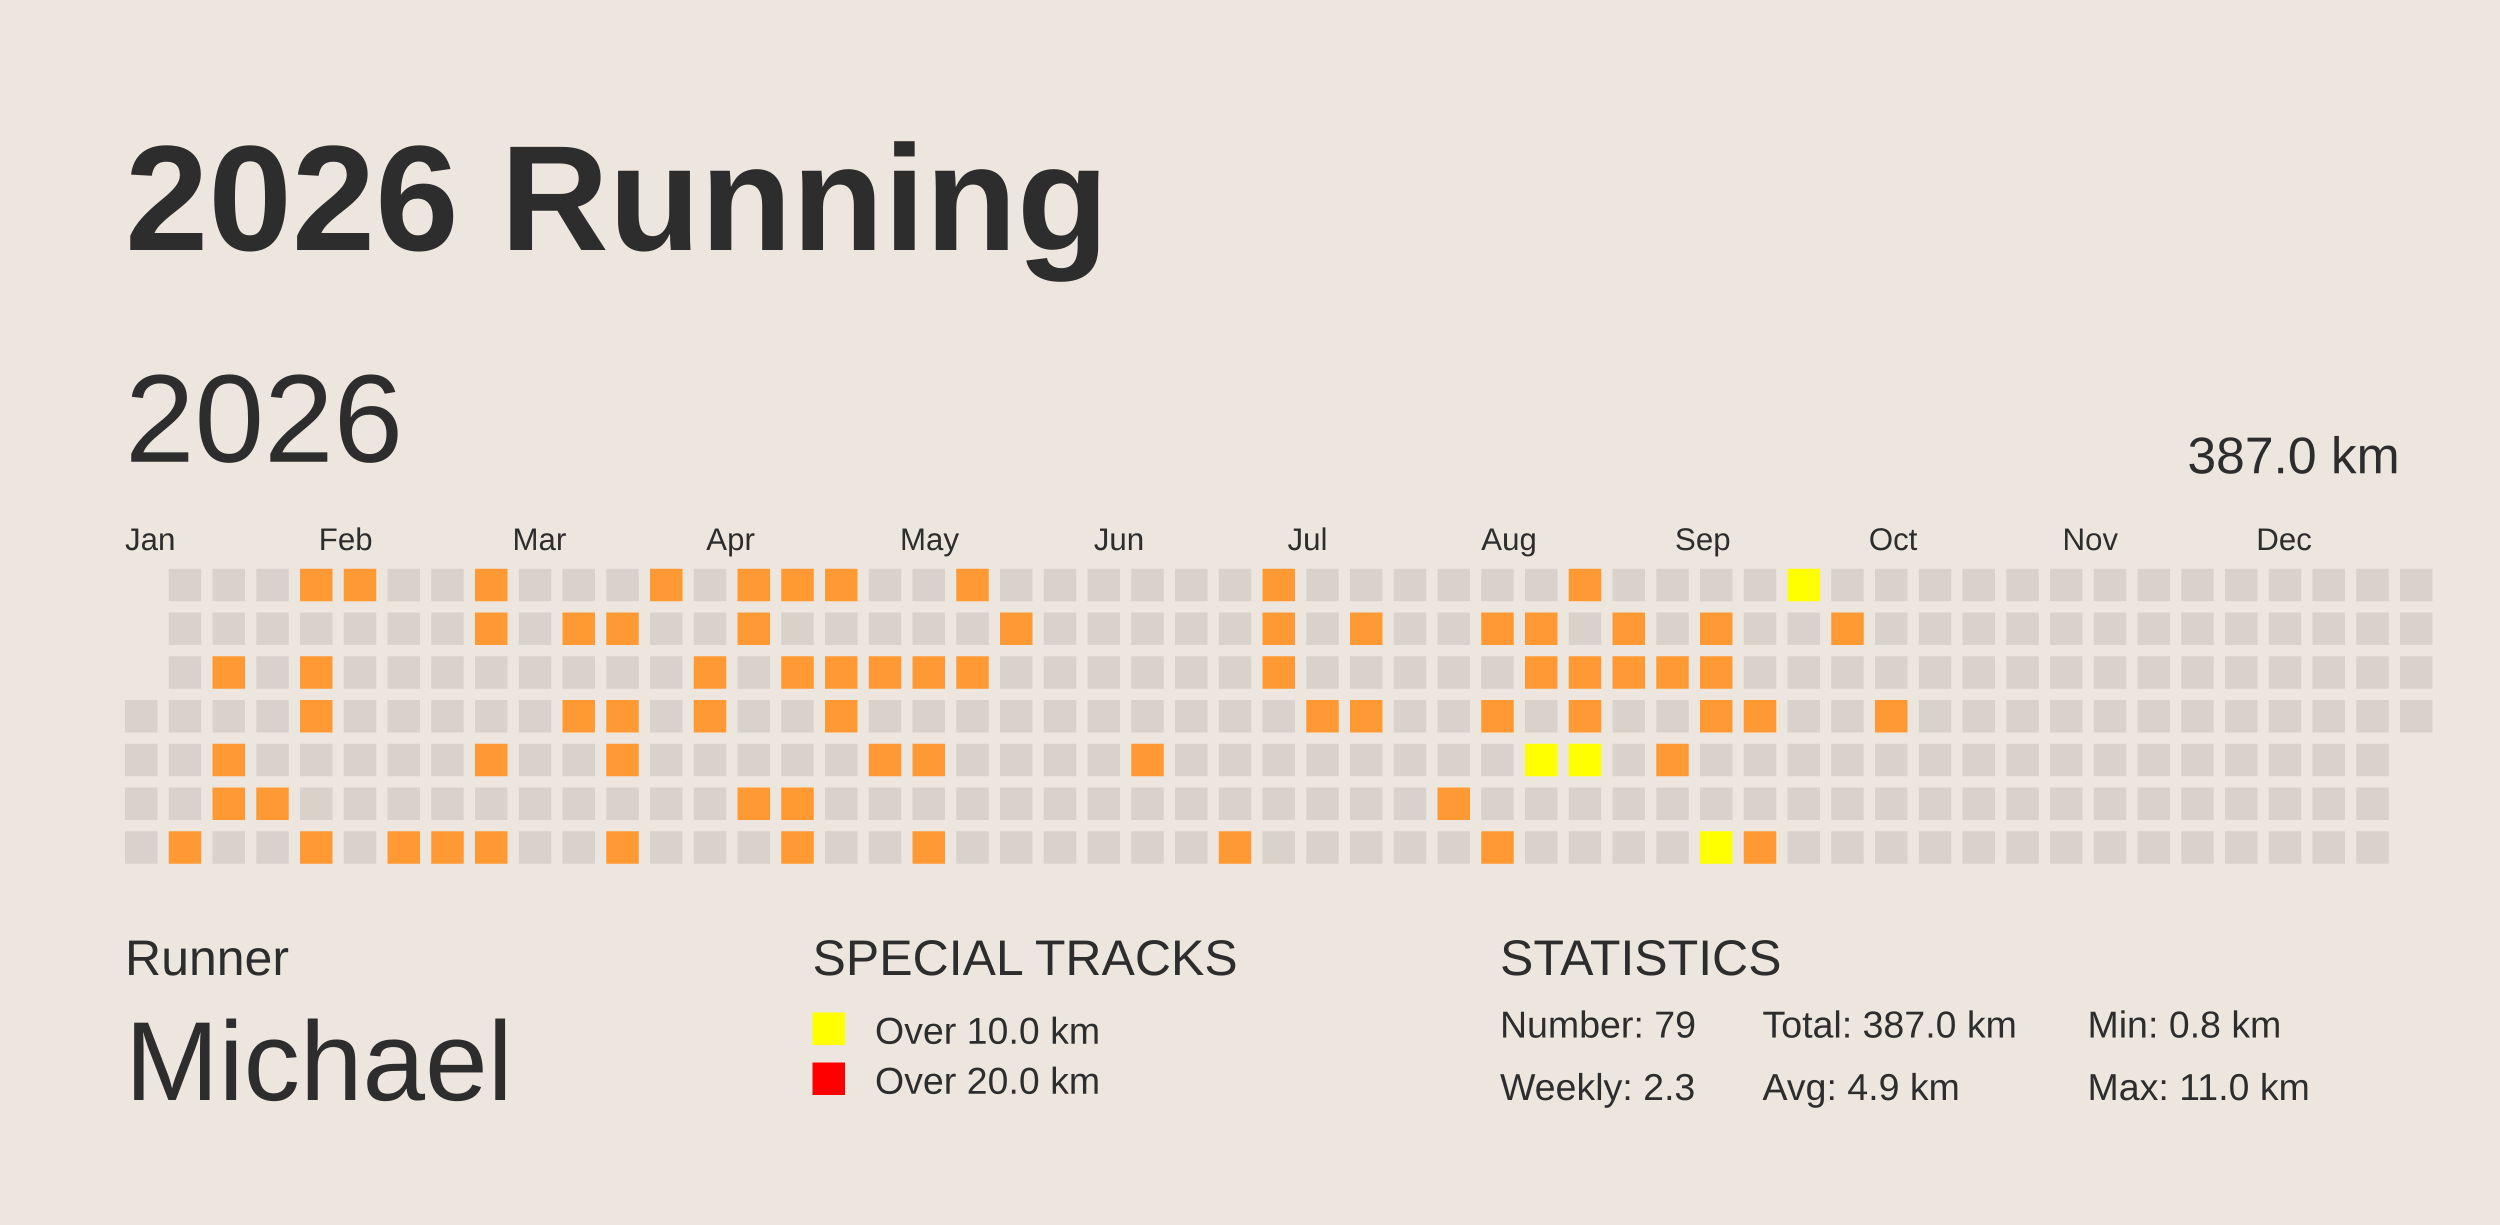
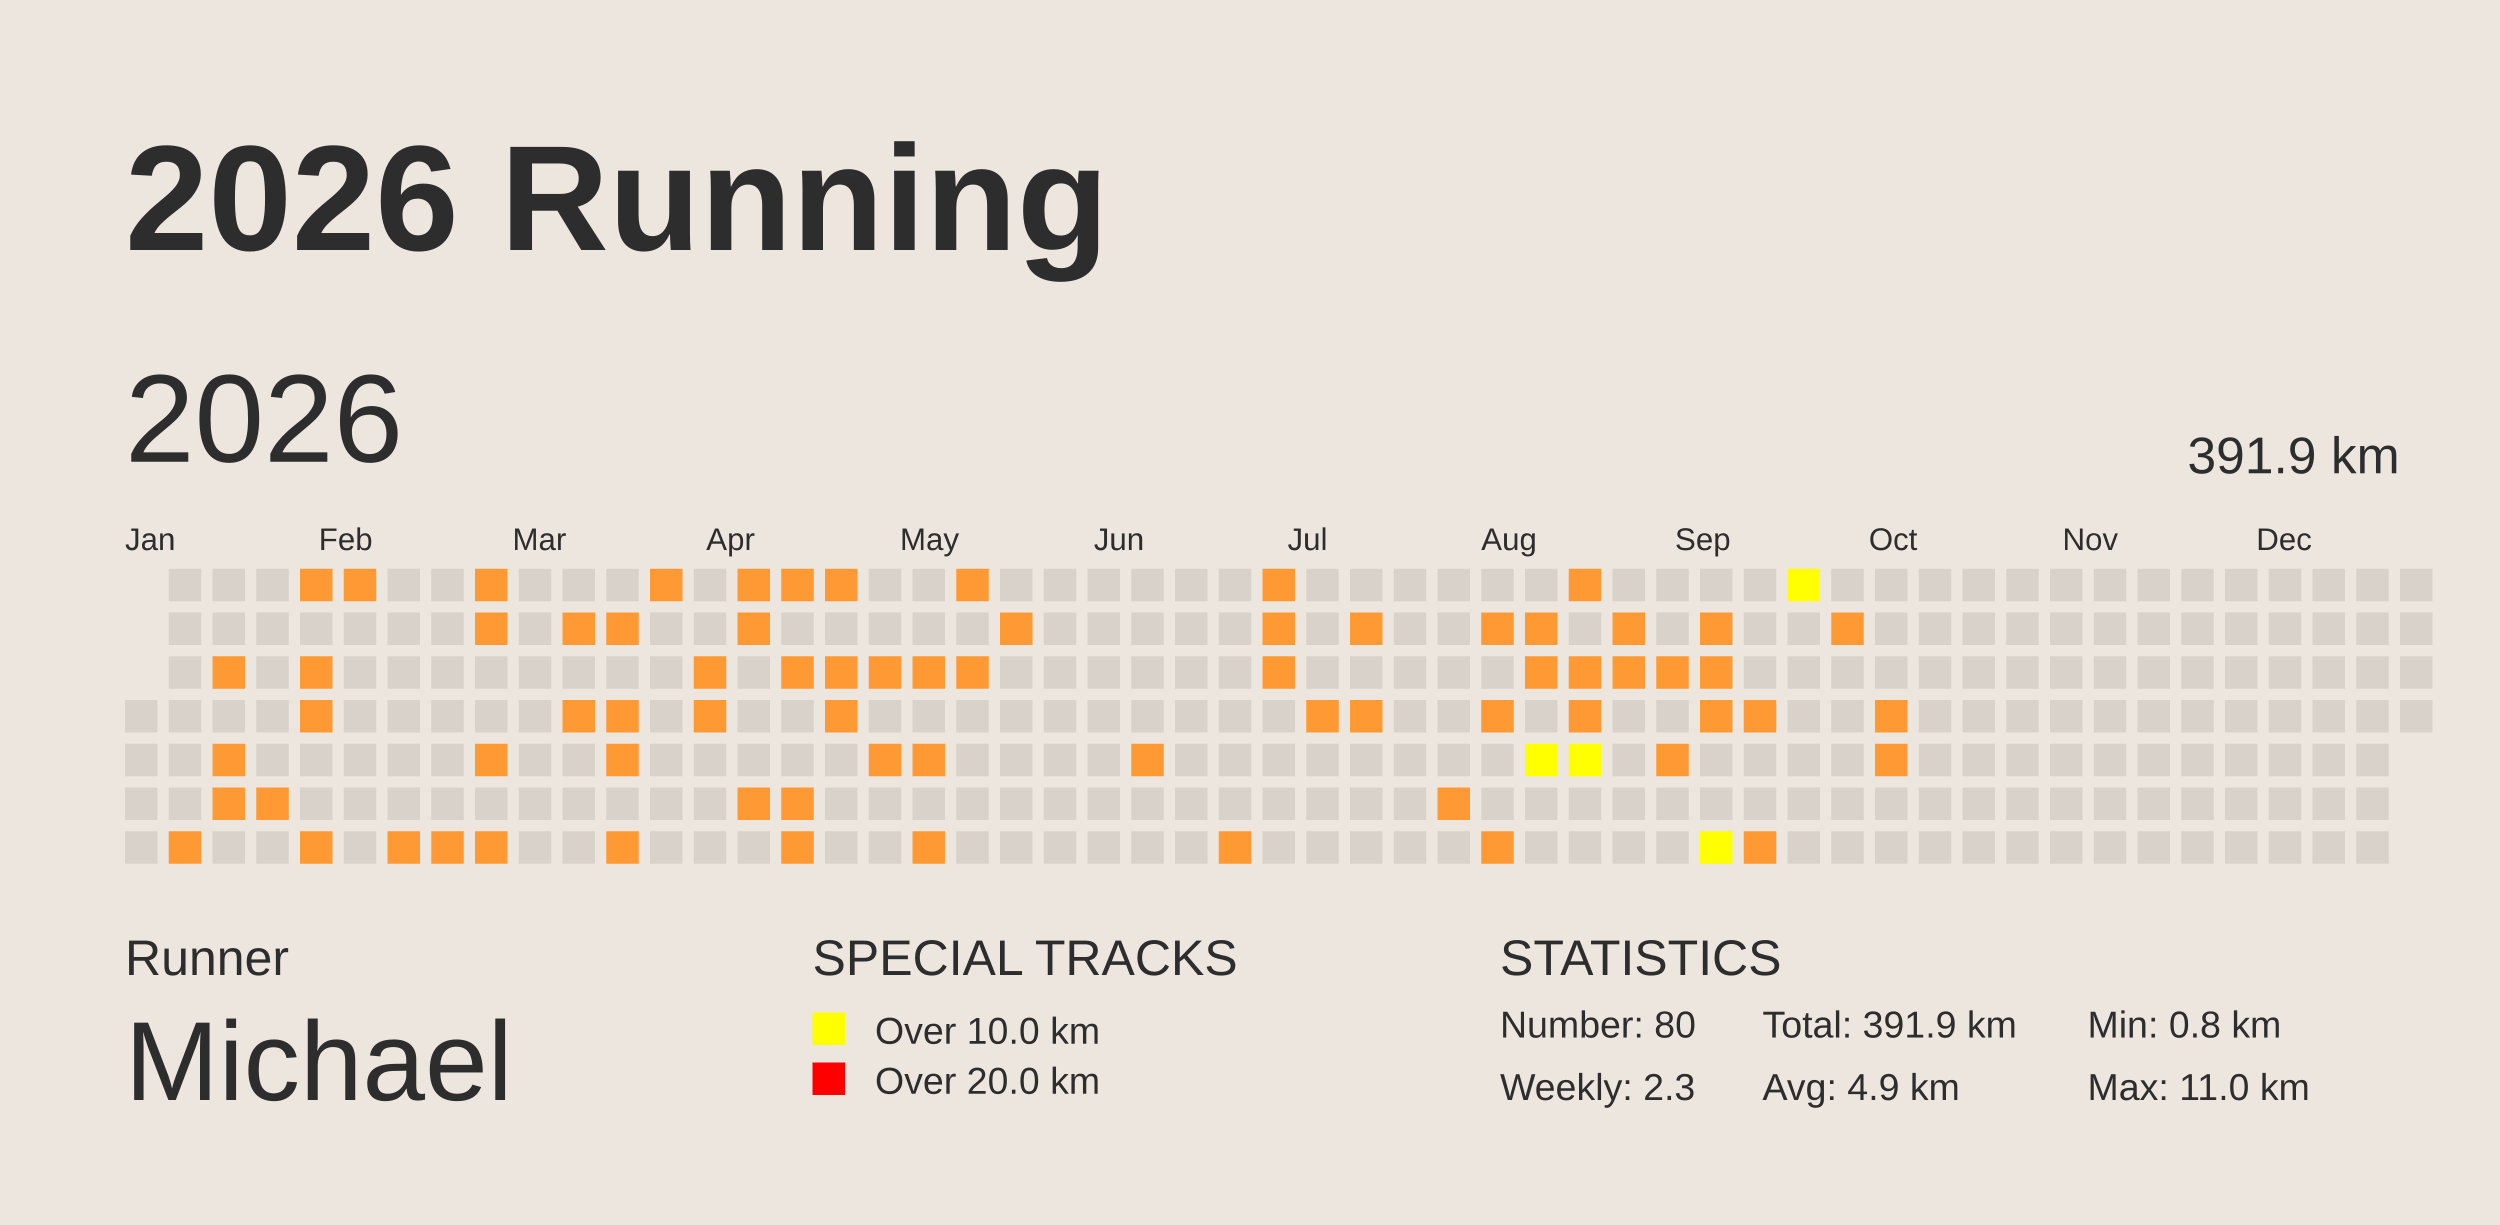
<svg xmlns="http://www.w3.org/2000/svg" baseProfile="full" height="98mm" version="1.1" viewBox="0,0,200,98" width="200mm">
  <defs />
  <rect fill="#EDE6DE" height="98" width="200" x="0" y="0" />
  <text fill="#2D2D2D" style="font-size:12px; font-family:Arial; font-weight:bold;" x="10" y="20">2026 Running</text>
  <text fill="#2D2D2D" style="font-size:4px; font-family:Arial" x="10" y="78">Runner</text>
  <text fill="#2D2D2D" style="font-size:9px; font-family:Arial" x="10" y="88">Michael</text>
  <text fill="#2D2D2D" style="font-size:4px; font-family:Arial" x="65" y="78">SPECIAL TRACKS</text>
  <rect fill="yellow" height="2.6" width="2.6" x="65" y="81" />
  <text fill="#2D2D2D" style="font-size:3px; font-family:Arial" x="70" y="83.5">Over 10.0 km</text>
  <rect fill="red" height="2.6" width="2.6" x="65" y="85" />
  <text fill="#2D2D2D" style="font-size:3px; font-family:Arial" x="70" y="87.5">Over 20.0 km</text>
  <text fill="#2D2D2D" style="font-size:4px; font-family:Arial" x="120" y="78">STATISTICS</text>
-   <text fill="#2D2D2D" style="font-size:3px; font-family:Arial" x="120" y="83">Number: 79</text>
+   <text fill="#2D2D2D" style="font-size:3px; font-family:Arial" x="120" y="83">Number: 80</text>
  <text fill="#2D2D2D" style="font-size:3px; font-family:Arial" x="120" y="88">Weekly: 2.3</text>
-   <text fill="#2D2D2D" style="font-size:3px; font-family:Arial" x="141" y="83">Total: 387.0 km</text>
+   <text fill="#2D2D2D" style="font-size:3px; font-family:Arial" x="141" y="83">Total: 391.9 km</text>
  <text fill="#2D2D2D" style="font-size:3px; font-family:Arial" x="141" y="88">Avg: 4.9 km</text>
  <text fill="#2D2D2D" style="font-size:3px; font-family:Arial" x="167" y="83">Min: 0.8 km</text>
  <text fill="#2D2D2D" style="font-size:3px; font-family:Arial" x="167" y="88">Max: 11.0 km</text>
  <text dominant-baseline="hanging" fill="#2D2D2D" style="font-size:10.0px; font-family:Arial;" x="10" y="30">2026</text>
-   <text dominant-baseline="hanging" fill="#2D2D2D" style="font-size:4.125px; font-family:Arial;" x="175" y="35">387.0 km</text>
+   <text dominant-baseline="hanging" fill="#2D2D2D" style="font-size:4.125px; font-family:Arial;" x="175" y="35">391.9 km</text>
  <text fill="#2D2D2D" style="font-size:2.5px; font-family:Arial" x="10.0" y="44">Jan</text>
  <text fill="#2D2D2D" style="font-size:2.5px; font-family:Arial" x="25.5" y="44">Feb</text>
  <text fill="#2D2D2D" style="font-size:2.5px; font-family:Arial" x="41.0" y="44">Mar</text>
  <text fill="#2D2D2D" style="font-size:2.5px; font-family:Arial" x="56.5" y="44">Apr</text>
  <text fill="#2D2D2D" style="font-size:2.5px; font-family:Arial" x="72.0" y="44">May</text>
  <text fill="#2D2D2D" style="font-size:2.5px; font-family:Arial" x="87.5" y="44">Jun</text>
  <text fill="#2D2D2D" style="font-size:2.5px; font-family:Arial" x="103.0" y="44">Jul</text>
  <text fill="#2D2D2D" style="font-size:2.5px; font-family:Arial" x="118.5" y="44">Aug</text>
  <text fill="#2D2D2D" style="font-size:2.5px; font-family:Arial" x="134.0" y="44">Sep</text>
  <text fill="#2D2D2D" style="font-size:2.5px; font-family:Arial" x="149.5" y="44">Oct</text>
  <text fill="#2D2D2D" style="font-size:2.5px; font-family:Arial" x="165.0" y="44">Nov</text>
  <text fill="#2D2D2D" style="font-size:2.5px; font-family:Arial" x="180.5" y="44">Dec</text>
  <rect fill="#D9D2CA" height="2.6" width="2.6" x="10.0" y="56.0" />
  <rect fill="#D9D2CA" height="2.6" width="2.6" x="10.0" y="59.5" />
  <rect fill="#D9D2CA" height="2.6" width="2.6" x="10.0" y="63.0" />
  <rect fill="#D9D2CA" height="2.6" width="2.6" x="10.0" y="66.5" />
  <rect fill="#D9D2CA" height="2.6" width="2.6" x="13.5" y="45.5" />
  <rect fill="#D9D2CA" height="2.6" width="2.6" x="13.5" y="49.0" />
  <rect fill="#D9D2CA" height="2.6" width="2.6" x="13.5" y="52.5" />
  <rect fill="#D9D2CA" height="2.6" width="2.6" x="13.5" y="56.0" />
  <rect fill="#D9D2CA" height="2.6" width="2.6" x="13.5" y="59.5" />
  <rect fill="#D9D2CA" height="2.6" width="2.6" x="13.5" y="63.0" />
  <rect fill="#FF9933" height="2.6" width="2.6" x="13.5" y="66.5" />
  <rect fill="#D9D2CA" height="2.6" width="2.6" x="17.0" y="45.5" />
  <rect fill="#D9D2CA" height="2.6" width="2.6" x="17.0" y="49.0" />
  <rect fill="#FF9933" height="2.6" width="2.6" x="17.0" y="52.5" />
  <rect fill="#D9D2CA" height="2.6" width="2.6" x="17.0" y="56.0" />
  <rect fill="#FF9933" height="2.6" width="2.6" x="17.0" y="59.5" />
  <rect fill="#FF9933" height="2.6" width="2.6" x="17.0" y="63.0" />
  <rect fill="#D9D2CA" height="2.6" width="2.6" x="17.0" y="66.5" />
  <rect fill="#D9D2CA" height="2.6" width="2.6" x="20.5" y="45.5" />
  <rect fill="#D9D2CA" height="2.6" width="2.6" x="20.5" y="49.0" />
  <rect fill="#D9D2CA" height="2.6" width="2.6" x="20.5" y="52.5" />
  <rect fill="#D9D2CA" height="2.6" width="2.6" x="20.5" y="56.0" />
  <rect fill="#D9D2CA" height="2.6" width="2.6" x="20.5" y="59.5" />
  <rect fill="#FF9933" height="2.6" width="2.6" x="20.5" y="63.0" />
  <rect fill="#D9D2CA" height="2.6" width="2.6" x="20.5" y="66.5" />
  <rect fill="#FF9933" height="2.6" width="2.6" x="24.0" y="45.5" />
  <rect fill="#D9D2CA" height="2.6" width="2.6" x="24.0" y="49.0" />
  <rect fill="#FF9933" height="2.6" width="2.6" x="24.0" y="52.5" />
  <rect fill="#FF9933" height="2.6" width="2.6" x="24.0" y="56.0" />
  <rect fill="#D9D2CA" height="2.6" width="2.6" x="24.0" y="59.5" />
  <rect fill="#D9D2CA" height="2.6" width="2.6" x="24.0" y="63.0" />
  <rect fill="#FF9933" height="2.6" width="2.6" x="24.0" y="66.5" />
  <rect fill="#FF9933" height="2.6" width="2.6" x="27.5" y="45.5" />
  <rect fill="#D9D2CA" height="2.6" width="2.6" x="27.5" y="49.0" />
  <rect fill="#D9D2CA" height="2.6" width="2.6" x="27.5" y="52.5" />
  <rect fill="#D9D2CA" height="2.6" width="2.6" x="27.5" y="56.0" />
  <rect fill="#D9D2CA" height="2.6" width="2.6" x="27.5" y="59.5" />
  <rect fill="#D9D2CA" height="2.6" width="2.6" x="27.5" y="63.0" />
  <rect fill="#D9D2CA" height="2.6" width="2.6" x="27.5" y="66.5" />
  <rect fill="#D9D2CA" height="2.6" width="2.6" x="31.0" y="45.5" />
  <rect fill="#D9D2CA" height="2.6" width="2.6" x="31.0" y="49.0" />
  <rect fill="#D9D2CA" height="2.6" width="2.6" x="31.0" y="52.5" />
  <rect fill="#D9D2CA" height="2.6" width="2.6" x="31.0" y="56.0" />
  <rect fill="#D9D2CA" height="2.6" width="2.6" x="31.0" y="59.5" />
  <rect fill="#D9D2CA" height="2.6" width="2.6" x="31.0" y="63.0" />
  <rect fill="#FF9933" height="2.6" width="2.6" x="31.0" y="66.5" />
  <rect fill="#D9D2CA" height="2.6" width="2.6" x="34.5" y="45.5" />
  <rect fill="#D9D2CA" height="2.6" width="2.6" x="34.5" y="49.0" />
  <rect fill="#D9D2CA" height="2.6" width="2.6" x="34.5" y="52.5" />
  <rect fill="#D9D2CA" height="2.6" width="2.6" x="34.5" y="56.0" />
  <rect fill="#D9D2CA" height="2.6" width="2.6" x="34.5" y="59.5" />
  <rect fill="#D9D2CA" height="2.6" width="2.6" x="34.5" y="63.0" />
  <rect fill="#FF9933" height="2.6" width="2.6" x="34.5" y="66.5" />
  <rect fill="#FF9933" height="2.6" width="2.6" x="38.0" y="45.5" />
  <rect fill="#FF9933" height="2.6" width="2.6" x="38.0" y="49.0" />
  <rect fill="#D9D2CA" height="2.6" width="2.6" x="38.0" y="52.5" />
  <rect fill="#D9D2CA" height="2.6" width="2.6" x="38.0" y="56.0" />
  <rect fill="#FF9933" height="2.6" width="2.6" x="38.0" y="59.5" />
  <rect fill="#D9D2CA" height="2.6" width="2.6" x="38.0" y="63.0" />
  <rect fill="#FF9933" height="2.6" width="2.6" x="38.0" y="66.5" />
  <rect fill="#D9D2CA" height="2.6" width="2.6" x="41.5" y="45.5" />
  <rect fill="#D9D2CA" height="2.6" width="2.6" x="41.5" y="49.0" />
  <rect fill="#D9D2CA" height="2.6" width="2.6" x="41.5" y="52.5" />
  <rect fill="#D9D2CA" height="2.6" width="2.6" x="41.5" y="56.0" />
  <rect fill="#D9D2CA" height="2.6" width="2.6" x="41.5" y="59.5" />
  <rect fill="#D9D2CA" height="2.6" width="2.6" x="41.5" y="63.0" />
  <rect fill="#D9D2CA" height="2.6" width="2.6" x="41.5" y="66.5" />
  <rect fill="#D9D2CA" height="2.6" width="2.6" x="45.0" y="45.5" />
  <rect fill="#FF9933" height="2.6" width="2.6" x="45.0" y="49.0" />
  <rect fill="#D9D2CA" height="2.6" width="2.6" x="45.0" y="52.5" />
  <rect fill="#FF9933" height="2.6" width="2.6" x="45.0" y="56.0" />
  <rect fill="#D9D2CA" height="2.6" width="2.6" x="45.0" y="59.5" />
  <rect fill="#D9D2CA" height="2.6" width="2.6" x="45.0" y="63.0" />
  <rect fill="#D9D2CA" height="2.6" width="2.6" x="45.0" y="66.5" />
  <rect fill="#D9D2CA" height="2.6" width="2.6" x="48.5" y="45.5" />
  <rect fill="#FF9933" height="2.6" width="2.6" x="48.5" y="49.0" />
  <rect fill="#D9D2CA" height="2.6" width="2.6" x="48.5" y="52.5" />
  <rect fill="#FF9933" height="2.6" width="2.6" x="48.5" y="56.0" />
  <rect fill="#FF9933" height="2.6" width="2.6" x="48.5" y="59.5" />
  <rect fill="#D9D2CA" height="2.6" width="2.6" x="48.5" y="63.0" />
  <rect fill="#FF9933" height="2.6" width="2.6" x="48.5" y="66.5" />
  <rect fill="#FF9933" height="2.6" width="2.6" x="52.0" y="45.5" />
  <rect fill="#D9D2CA" height="2.6" width="2.6" x="52.0" y="49.0" />
  <rect fill="#D9D2CA" height="2.6" width="2.6" x="52.0" y="52.5" />
  <rect fill="#D9D2CA" height="2.6" width="2.6" x="52.0" y="56.0" />
  <rect fill="#D9D2CA" height="2.6" width="2.6" x="52.0" y="59.5" />
  <rect fill="#D9D2CA" height="2.6" width="2.6" x="52.0" y="63.0" />
  <rect fill="#D9D2CA" height="2.6" width="2.6" x="52.0" y="66.5" />
  <rect fill="#D9D2CA" height="2.6" width="2.6" x="55.5" y="45.5" />
  <rect fill="#D9D2CA" height="2.6" width="2.6" x="55.5" y="49.0" />
  <rect fill="#FF9933" height="2.6" width="2.6" x="55.5" y="52.5" />
  <rect fill="#FF9933" height="2.6" width="2.6" x="55.5" y="56.0" />
  <rect fill="#D9D2CA" height="2.6" width="2.6" x="55.5" y="59.5" />
  <rect fill="#D9D2CA" height="2.6" width="2.6" x="55.5" y="63.0" />
  <rect fill="#D9D2CA" height="2.6" width="2.6" x="55.5" y="66.5" />
  <rect fill="#FF9933" height="2.6" width="2.6" x="59.0" y="45.5" />
  <rect fill="#FF9933" height="2.6" width="2.6" x="59.0" y="49.0" />
  <rect fill="#D9D2CA" height="2.6" width="2.6" x="59.0" y="52.5" />
  <rect fill="#D9D2CA" height="2.6" width="2.6" x="59.0" y="56.0" />
  <rect fill="#D9D2CA" height="2.6" width="2.6" x="59.0" y="59.5" />
  <rect fill="#FF9933" height="2.6" width="2.6" x="59.0" y="63.0" />
  <rect fill="#D9D2CA" height="2.6" width="2.6" x="59.0" y="66.5" />
  <rect fill="#FF9933" height="2.6" width="2.6" x="62.5" y="45.5" />
  <rect fill="#D9D2CA" height="2.6" width="2.6" x="62.5" y="49.0" />
  <rect fill="#FF9933" height="2.6" width="2.6" x="62.5" y="52.5" />
  <rect fill="#D9D2CA" height="2.6" width="2.6" x="62.5" y="56.0" />
  <rect fill="#D9D2CA" height="2.6" width="2.6" x="62.5" y="59.5" />
  <rect fill="#FF9933" height="2.6" width="2.6" x="62.5" y="63.0" />
  <rect fill="#FF9933" height="2.6" width="2.6" x="62.5" y="66.5" />
  <rect fill="#FF9933" height="2.6" width="2.6" x="66.0" y="45.5" />
  <rect fill="#D9D2CA" height="2.6" width="2.6" x="66.0" y="49.0" />
  <rect fill="#FF9933" height="2.6" width="2.6" x="66.0" y="52.5" />
  <rect fill="#FF9933" height="2.6" width="2.6" x="66.0" y="56.0" />
  <rect fill="#D9D2CA" height="2.6" width="2.6" x="66.0" y="59.5" />
  <rect fill="#D9D2CA" height="2.6" width="2.6" x="66.0" y="63.0" />
  <rect fill="#D9D2CA" height="2.6" width="2.6" x="66.0" y="66.5" />
  <rect fill="#D9D2CA" height="2.6" width="2.6" x="69.5" y="45.5" />
  <rect fill="#D9D2CA" height="2.6" width="2.6" x="69.5" y="49.0" />
  <rect fill="#FF9933" height="2.6" width="2.6" x="69.5" y="52.5" />
  <rect fill="#D9D2CA" height="2.6" width="2.6" x="69.5" y="56.0" />
  <rect fill="#FF9933" height="2.6" width="2.6" x="69.5" y="59.5" />
  <rect fill="#D9D2CA" height="2.6" width="2.6" x="69.5" y="63.0" />
  <rect fill="#D9D2CA" height="2.6" width="2.6" x="69.5" y="66.5" />
  <rect fill="#D9D2CA" height="2.6" width="2.6" x="73.0" y="45.5" />
  <rect fill="#D9D2CA" height="2.6" width="2.6" x="73.0" y="49.0" />
  <rect fill="#FF9933" height="2.6" width="2.6" x="73.0" y="52.5" />
  <rect fill="#D9D2CA" height="2.6" width="2.6" x="73.0" y="56.0" />
  <rect fill="#FF9933" height="2.6" width="2.6" x="73.0" y="59.5" />
  <rect fill="#D9D2CA" height="2.6" width="2.6" x="73.0" y="63.0" />
  <rect fill="#FF9933" height="2.6" width="2.6" x="73.0" y="66.5" />
  <rect fill="#FF9933" height="2.6" width="2.6" x="76.5" y="45.5" />
  <rect fill="#D9D2CA" height="2.6" width="2.6" x="76.5" y="49.0" />
  <rect fill="#FF9933" height="2.6" width="2.6" x="76.5" y="52.5" />
  <rect fill="#D9D2CA" height="2.6" width="2.6" x="76.5" y="56.0" />
  <rect fill="#D9D2CA" height="2.6" width="2.6" x="76.5" y="59.5" />
  <rect fill="#D9D2CA" height="2.6" width="2.6" x="76.5" y="63.0" />
  <rect fill="#D9D2CA" height="2.6" width="2.6" x="76.5" y="66.5" />
  <rect fill="#D9D2CA" height="2.6" width="2.6" x="80.0" y="45.5" />
  <rect fill="#FF9933" height="2.6" width="2.6" x="80.0" y="49.0" />
  <rect fill="#D9D2CA" height="2.6" width="2.6" x="80.0" y="52.5" />
  <rect fill="#D9D2CA" height="2.6" width="2.6" x="80.0" y="56.0" />
  <rect fill="#D9D2CA" height="2.6" width="2.6" x="80.0" y="59.5" />
  <rect fill="#D9D2CA" height="2.6" width="2.6" x="80.0" y="63.0" />
  <rect fill="#D9D2CA" height="2.6" width="2.6" x="80.0" y="66.5" />
  <rect fill="#D9D2CA" height="2.6" width="2.6" x="83.5" y="45.5" />
  <rect fill="#D9D2CA" height="2.6" width="2.6" x="83.5" y="49.0" />
  <rect fill="#D9D2CA" height="2.6" width="2.6" x="83.5" y="52.5" />
  <rect fill="#D9D2CA" height="2.6" width="2.6" x="83.5" y="56.0" />
  <rect fill="#D9D2CA" height="2.6" width="2.6" x="83.5" y="59.5" />
  <rect fill="#D9D2CA" height="2.6" width="2.6" x="83.5" y="63.0" />
  <rect fill="#D9D2CA" height="2.6" width="2.6" x="83.5" y="66.5" />
  <rect fill="#D9D2CA" height="2.6" width="2.6" x="87.0" y="45.5" />
  <rect fill="#D9D2CA" height="2.6" width="2.6" x="87.0" y="49.0" />
  <rect fill="#D9D2CA" height="2.6" width="2.6" x="87.0" y="52.5" />
  <rect fill="#D9D2CA" height="2.6" width="2.6" x="87.0" y="56.0" />
  <rect fill="#D9D2CA" height="2.6" width="2.6" x="87.0" y="59.5" />
  <rect fill="#D9D2CA" height="2.6" width="2.6" x="87.0" y="63.0" />
  <rect fill="#D9D2CA" height="2.6" width="2.6" x="87.0" y="66.5" />
  <rect fill="#D9D2CA" height="2.6" width="2.6" x="90.5" y="45.5" />
  <rect fill="#D9D2CA" height="2.6" width="2.6" x="90.5" y="49.0" />
  <rect fill="#D9D2CA" height="2.6" width="2.6" x="90.5" y="52.5" />
  <rect fill="#D9D2CA" height="2.6" width="2.6" x="90.5" y="56.0" />
  <rect fill="#FF9933" height="2.6" width="2.6" x="90.5" y="59.5" />
  <rect fill="#D9D2CA" height="2.6" width="2.6" x="90.5" y="63.0" />
  <rect fill="#D9D2CA" height="2.6" width="2.6" x="90.5" y="66.5" />
  <rect fill="#D9D2CA" height="2.6" width="2.6" x="94.0" y="45.5" />
  <rect fill="#D9D2CA" height="2.6" width="2.6" x="94.0" y="49.0" />
  <rect fill="#D9D2CA" height="2.6" width="2.6" x="94.0" y="52.5" />
  <rect fill="#D9D2CA" height="2.6" width="2.6" x="94.0" y="56.0" />
  <rect fill="#D9D2CA" height="2.6" width="2.6" x="94.0" y="59.5" />
  <rect fill="#D9D2CA" height="2.6" width="2.6" x="94.0" y="63.0" />
  <rect fill="#D9D2CA" height="2.6" width="2.6" x="94.0" y="66.5" />
  <rect fill="#D9D2CA" height="2.6" width="2.6" x="97.5" y="45.5" />
  <rect fill="#D9D2CA" height="2.6" width="2.6" x="97.5" y="49.0" />
  <rect fill="#D9D2CA" height="2.6" width="2.6" x="97.5" y="52.5" />
  <rect fill="#D9D2CA" height="2.6" width="2.6" x="97.5" y="56.0" />
  <rect fill="#D9D2CA" height="2.6" width="2.6" x="97.5" y="59.5" />
  <rect fill="#D9D2CA" height="2.6" width="2.6" x="97.5" y="63.0" />
  <rect fill="#FF9933" height="2.6" width="2.6" x="97.5" y="66.5" />
  <rect fill="#FF9933" height="2.6" width="2.6" x="101.0" y="45.5" />
  <rect fill="#FF9933" height="2.6" width="2.6" x="101.0" y="49.0" />
  <rect fill="#FF9933" height="2.6" width="2.6" x="101.0" y="52.5" />
  <rect fill="#D9D2CA" height="2.6" width="2.6" x="101.0" y="56.0" />
  <rect fill="#D9D2CA" height="2.6" width="2.6" x="101.0" y="59.5" />
  <rect fill="#D9D2CA" height="2.6" width="2.6" x="101.0" y="63.0" />
  <rect fill="#D9D2CA" height="2.6" width="2.6" x="101.0" y="66.5" />
  <rect fill="#D9D2CA" height="2.6" width="2.6" x="104.5" y="45.5" />
  <rect fill="#D9D2CA" height="2.6" width="2.6" x="104.5" y="49.0" />
  <rect fill="#D9D2CA" height="2.6" width="2.6" x="104.5" y="52.5" />
  <rect fill="#FF9933" height="2.6" width="2.6" x="104.5" y="56.0" />
  <rect fill="#D9D2CA" height="2.6" width="2.6" x="104.5" y="59.5" />
  <rect fill="#D9D2CA" height="2.6" width="2.6" x="104.5" y="63.0" />
  <rect fill="#D9D2CA" height="2.6" width="2.6" x="104.5" y="66.5" />
  <rect fill="#D9D2CA" height="2.6" width="2.6" x="108.0" y="45.5" />
  <rect fill="#FF9933" height="2.6" width="2.6" x="108.0" y="49.0" />
  <rect fill="#D9D2CA" height="2.6" width="2.6" x="108.0" y="52.5" />
  <rect fill="#FF9933" height="2.6" width="2.6" x="108.0" y="56.0" />
  <rect fill="#D9D2CA" height="2.6" width="2.6" x="108.0" y="59.5" />
  <rect fill="#D9D2CA" height="2.6" width="2.6" x="108.0" y="63.0" />
  <rect fill="#D9D2CA" height="2.6" width="2.6" x="108.0" y="66.5" />
  <rect fill="#D9D2CA" height="2.6" width="2.6" x="111.5" y="45.5" />
  <rect fill="#D9D2CA" height="2.6" width="2.6" x="111.5" y="49.0" />
  <rect fill="#D9D2CA" height="2.6" width="2.6" x="111.5" y="52.5" />
  <rect fill="#D9D2CA" height="2.6" width="2.6" x="111.5" y="56.0" />
  <rect fill="#D9D2CA" height="2.6" width="2.6" x="111.5" y="59.5" />
  <rect fill="#D9D2CA" height="2.6" width="2.6" x="111.5" y="63.0" />
  <rect fill="#D9D2CA" height="2.6" width="2.6" x="111.5" y="66.5" />
  <rect fill="#D9D2CA" height="2.6" width="2.6" x="115.0" y="45.5" />
  <rect fill="#D9D2CA" height="2.6" width="2.6" x="115.0" y="49.0" />
  <rect fill="#D9D2CA" height="2.6" width="2.6" x="115.0" y="52.5" />
  <rect fill="#D9D2CA" height="2.6" width="2.6" x="115.0" y="56.0" />
  <rect fill="#D9D2CA" height="2.6" width="2.6" x="115.0" y="59.5" />
  <rect fill="#FF9933" height="2.6" width="2.6" x="115.0" y="63.0" />
  <rect fill="#D9D2CA" height="2.6" width="2.6" x="115.0" y="66.5" />
  <rect fill="#D9D2CA" height="2.6" width="2.6" x="118.5" y="45.5" />
  <rect fill="#FF9933" height="2.6" width="2.6" x="118.5" y="49.0" />
  <rect fill="#D9D2CA" height="2.6" width="2.6" x="118.5" y="52.5" />
  <rect fill="#FF9933" height="2.6" width="2.6" x="118.5" y="56.0" />
  <rect fill="#D9D2CA" height="2.6" width="2.6" x="118.5" y="59.5" />
  <rect fill="#D9D2CA" height="2.6" width="2.6" x="118.5" y="63.0" />
  <rect fill="#FF9933" height="2.6" width="2.6" x="118.5" y="66.5" />
  <rect fill="#D9D2CA" height="2.6" width="2.6" x="122.0" y="45.5" />
  <rect fill="#FF9933" height="2.6" width="2.6" x="122.0" y="49.0" />
  <rect fill="#FF9933" height="2.6" width="2.6" x="122.0" y="52.5" />
  <rect fill="#D9D2CA" height="2.6" width="2.6" x="122.0" y="56.0" />
  <rect fill="yellow" height="2.6" width="2.6" x="122.0" y="59.5" />
  <rect fill="#D9D2CA" height="2.6" width="2.6" x="122.0" y="63.0" />
  <rect fill="#D9D2CA" height="2.6" width="2.6" x="122.0" y="66.5" />
  <rect fill="#FF9933" height="2.6" width="2.6" x="125.5" y="45.5" />
  <rect fill="#D9D2CA" height="2.6" width="2.6" x="125.5" y="49.0" />
  <rect fill="#FF9933" height="2.6" width="2.6" x="125.5" y="52.5" />
  <rect fill="#FF9933" height="2.6" width="2.6" x="125.5" y="56.0" />
  <rect fill="yellow" height="2.6" width="2.6" x="125.5" y="59.5" />
  <rect fill="#D9D2CA" height="2.6" width="2.6" x="125.5" y="63.0" />
  <rect fill="#D9D2CA" height="2.6" width="2.6" x="125.5" y="66.5" />
  <rect fill="#D9D2CA" height="2.6" width="2.6" x="129.0" y="45.5" />
  <rect fill="#FF9933" height="2.6" width="2.6" x="129.0" y="49.0" />
  <rect fill="#FF9933" height="2.6" width="2.6" x="129.0" y="52.5" />
  <rect fill="#D9D2CA" height="2.6" width="2.6" x="129.0" y="56.0" />
  <rect fill="#D9D2CA" height="2.6" width="2.6" x="129.0" y="59.5" />
  <rect fill="#D9D2CA" height="2.6" width="2.6" x="129.0" y="63.0" />
  <rect fill="#D9D2CA" height="2.6" width="2.6" x="129.0" y="66.5" />
  <rect fill="#D9D2CA" height="2.6" width="2.6" x="132.5" y="45.5" />
  <rect fill="#D9D2CA" height="2.6" width="2.6" x="132.5" y="49.0" />
  <rect fill="#FF9933" height="2.6" width="2.6" x="132.5" y="52.5" />
  <rect fill="#D9D2CA" height="2.6" width="2.6" x="132.5" y="56.0" />
  <rect fill="#FF9933" height="2.6" width="2.6" x="132.5" y="59.5" />
  <rect fill="#D9D2CA" height="2.6" width="2.6" x="132.5" y="63.0" />
  <rect fill="#D9D2CA" height="2.6" width="2.6" x="132.5" y="66.5" />
  <rect fill="#D9D2CA" height="2.6" width="2.6" x="136.0" y="45.5" />
  <rect fill="#FF9933" height="2.6" width="2.6" x="136.0" y="49.0" />
  <rect fill="#FF9933" height="2.6" width="2.6" x="136.0" y="52.5" />
  <rect fill="#FF9933" height="2.6" width="2.6" x="136.0" y="56.0" />
  <rect fill="#D9D2CA" height="2.6" width="2.6" x="136.0" y="59.5" />
  <rect fill="#D9D2CA" height="2.6" width="2.6" x="136.0" y="63.0" />
  <rect fill="yellow" height="2.6" width="2.6" x="136.0" y="66.5" />
  <rect fill="#D9D2CA" height="2.6" width="2.6" x="139.5" y="45.5" />
  <rect fill="#D9D2CA" height="2.6" width="2.6" x="139.5" y="49.0" />
  <rect fill="#D9D2CA" height="2.6" width="2.6" x="139.5" y="52.5" />
  <rect fill="#FF9933" height="2.6" width="2.6" x="139.5" y="56.0" />
  <rect fill="#D9D2CA" height="2.6" width="2.6" x="139.5" y="59.5" />
  <rect fill="#D9D2CA" height="2.6" width="2.6" x="139.5" y="63.0" />
  <rect fill="#FF9933" height="2.6" width="2.6" x="139.5" y="66.5" />
  <rect fill="yellow" height="2.6" width="2.6" x="143.0" y="45.5" />
  <rect fill="#D9D2CA" height="2.6" width="2.6" x="143.0" y="49.0" />
  <rect fill="#D9D2CA" height="2.6" width="2.6" x="143.0" y="52.5" />
  <rect fill="#D9D2CA" height="2.6" width="2.6" x="143.0" y="56.0" />
  <rect fill="#D9D2CA" height="2.6" width="2.6" x="143.0" y="59.5" />
  <rect fill="#D9D2CA" height="2.6" width="2.6" x="143.0" y="63.0" />
  <rect fill="#D9D2CA" height="2.6" width="2.6" x="143.0" y="66.5" />
  <rect fill="#D9D2CA" height="2.6" width="2.6" x="146.5" y="45.5" />
  <rect fill="#FF9933" height="2.6" width="2.6" x="146.5" y="49.0" />
  <rect fill="#D9D2CA" height="2.6" width="2.6" x="146.5" y="52.5" />
  <rect fill="#D9D2CA" height="2.6" width="2.6" x="146.5" y="56.0" />
  <rect fill="#D9D2CA" height="2.6" width="2.6" x="146.5" y="59.5" />
  <rect fill="#D9D2CA" height="2.6" width="2.6" x="146.5" y="63.0" />
  <rect fill="#D9D2CA" height="2.6" width="2.6" x="146.5" y="66.5" />
  <rect fill="#D9D2CA" height="2.6" width="2.6" x="150.0" y="45.5" />
  <rect fill="#D9D2CA" height="2.6" width="2.6" x="150.0" y="49.0" />
  <rect fill="#D9D2CA" height="2.6" width="2.6" x="150.0" y="52.5" />
  <rect fill="#FF9933" height="2.6" width="2.6" x="150.0" y="56.0" />
-   <rect fill="#D9D2CA" height="2.6" width="2.6" x="150.0" y="59.5" />
+   <rect fill="#FF9933" height="2.6" width="2.6" x="150.0" y="59.5" />
  <rect fill="#D9D2CA" height="2.6" width="2.6" x="150.0" y="63.0" />
  <rect fill="#D9D2CA" height="2.6" width="2.6" x="150.0" y="66.5" />
  <rect fill="#D9D2CA" height="2.6" width="2.6" x="153.5" y="45.5" />
  <rect fill="#D9D2CA" height="2.6" width="2.6" x="153.5" y="49.0" />
  <rect fill="#D9D2CA" height="2.6" width="2.6" x="153.5" y="52.5" />
  <rect fill="#D9D2CA" height="2.6" width="2.6" x="153.5" y="56.0" />
  <rect fill="#D9D2CA" height="2.6" width="2.6" x="153.5" y="59.5" />
  <rect fill="#D9D2CA" height="2.6" width="2.6" x="153.5" y="63.0" />
  <rect fill="#D9D2CA" height="2.6" width="2.6" x="153.5" y="66.5" />
  <rect fill="#D9D2CA" height="2.6" width="2.6" x="157.0" y="45.5" />
  <rect fill="#D9D2CA" height="2.6" width="2.6" x="157.0" y="49.0" />
  <rect fill="#D9D2CA" height="2.6" width="2.6" x="157.0" y="52.5" />
  <rect fill="#D9D2CA" height="2.6" width="2.6" x="157.0" y="56.0" />
  <rect fill="#D9D2CA" height="2.6" width="2.6" x="157.0" y="59.5" />
  <rect fill="#D9D2CA" height="2.6" width="2.6" x="157.0" y="63.0" />
  <rect fill="#D9D2CA" height="2.6" width="2.6" x="157.0" y="66.5" />
  <rect fill="#D9D2CA" height="2.6" width="2.6" x="160.5" y="45.5" />
  <rect fill="#D9D2CA" height="2.6" width="2.6" x="160.5" y="49.0" />
  <rect fill="#D9D2CA" height="2.6" width="2.6" x="160.5" y="52.5" />
  <rect fill="#D9D2CA" height="2.6" width="2.6" x="160.5" y="56.0" />
  <rect fill="#D9D2CA" height="2.6" width="2.6" x="160.5" y="59.5" />
  <rect fill="#D9D2CA" height="2.6" width="2.6" x="160.5" y="63.0" />
  <rect fill="#D9D2CA" height="2.6" width="2.6" x="160.5" y="66.5" />
  <rect fill="#D9D2CA" height="2.6" width="2.6" x="164.0" y="45.5" />
  <rect fill="#D9D2CA" height="2.6" width="2.6" x="164.0" y="49.0" />
  <rect fill="#D9D2CA" height="2.6" width="2.6" x="164.0" y="52.5" />
  <rect fill="#D9D2CA" height="2.6" width="2.6" x="164.0" y="56.0" />
  <rect fill="#D9D2CA" height="2.6" width="2.6" x="164.0" y="59.5" />
  <rect fill="#D9D2CA" height="2.6" width="2.6" x="164.0" y="63.0" />
  <rect fill="#D9D2CA" height="2.6" width="2.6" x="164.0" y="66.5" />
  <rect fill="#D9D2CA" height="2.6" width="2.6" x="167.5" y="45.5" />
  <rect fill="#D9D2CA" height="2.6" width="2.6" x="167.5" y="49.0" />
  <rect fill="#D9D2CA" height="2.6" width="2.6" x="167.5" y="52.5" />
  <rect fill="#D9D2CA" height="2.6" width="2.6" x="167.5" y="56.0" />
  <rect fill="#D9D2CA" height="2.6" width="2.6" x="167.5" y="59.5" />
  <rect fill="#D9D2CA" height="2.6" width="2.6" x="167.5" y="63.0" />
  <rect fill="#D9D2CA" height="2.6" width="2.6" x="167.5" y="66.5" />
  <rect fill="#D9D2CA" height="2.6" width="2.6" x="171.0" y="45.5" />
  <rect fill="#D9D2CA" height="2.6" width="2.6" x="171.0" y="49.0" />
  <rect fill="#D9D2CA" height="2.6" width="2.6" x="171.0" y="52.5" />
  <rect fill="#D9D2CA" height="2.6" width="2.6" x="171.0" y="56.0" />
  <rect fill="#D9D2CA" height="2.6" width="2.6" x="171.0" y="59.5" />
  <rect fill="#D9D2CA" height="2.6" width="2.6" x="171.0" y="63.0" />
  <rect fill="#D9D2CA" height="2.6" width="2.6" x="171.0" y="66.5" />
  <rect fill="#D9D2CA" height="2.6" width="2.6" x="174.5" y="45.5" />
  <rect fill="#D9D2CA" height="2.6" width="2.6" x="174.5" y="49.0" />
  <rect fill="#D9D2CA" height="2.6" width="2.6" x="174.5" y="52.5" />
  <rect fill="#D9D2CA" height="2.6" width="2.6" x="174.5" y="56.0" />
  <rect fill="#D9D2CA" height="2.6" width="2.6" x="174.5" y="59.5" />
  <rect fill="#D9D2CA" height="2.6" width="2.6" x="174.5" y="63.0" />
  <rect fill="#D9D2CA" height="2.6" width="2.6" x="174.5" y="66.5" />
  <rect fill="#D9D2CA" height="2.6" width="2.6" x="178.0" y="45.5" />
  <rect fill="#D9D2CA" height="2.6" width="2.6" x="178.0" y="49.0" />
  <rect fill="#D9D2CA" height="2.6" width="2.6" x="178.0" y="52.5" />
  <rect fill="#D9D2CA" height="2.6" width="2.6" x="178.0" y="56.0" />
  <rect fill="#D9D2CA" height="2.6" width="2.6" x="178.0" y="59.5" />
  <rect fill="#D9D2CA" height="2.6" width="2.6" x="178.0" y="63.0" />
  <rect fill="#D9D2CA" height="2.6" width="2.6" x="178.0" y="66.5" />
  <rect fill="#D9D2CA" height="2.6" width="2.6" x="181.5" y="45.5" />
  <rect fill="#D9D2CA" height="2.6" width="2.6" x="181.5" y="49.0" />
  <rect fill="#D9D2CA" height="2.6" width="2.6" x="181.5" y="52.5" />
  <rect fill="#D9D2CA" height="2.6" width="2.6" x="181.5" y="56.0" />
  <rect fill="#D9D2CA" height="2.6" width="2.6" x="181.5" y="59.5" />
  <rect fill="#D9D2CA" height="2.6" width="2.6" x="181.5" y="63.0" />
  <rect fill="#D9D2CA" height="2.6" width="2.6" x="181.5" y="66.5" />
  <rect fill="#D9D2CA" height="2.6" width="2.6" x="185.0" y="45.5" />
  <rect fill="#D9D2CA" height="2.6" width="2.6" x="185.0" y="49.0" />
  <rect fill="#D9D2CA" height="2.6" width="2.6" x="185.0" y="52.5" />
  <rect fill="#D9D2CA" height="2.6" width="2.6" x="185.0" y="56.0" />
  <rect fill="#D9D2CA" height="2.6" width="2.6" x="185.0" y="59.5" />
  <rect fill="#D9D2CA" height="2.6" width="2.6" x="185.0" y="63.0" />
  <rect fill="#D9D2CA" height="2.6" width="2.6" x="185.0" y="66.5" />
  <rect fill="#D9D2CA" height="2.6" width="2.6" x="188.5" y="45.5" />
  <rect fill="#D9D2CA" height="2.6" width="2.6" x="188.5" y="49.0" />
  <rect fill="#D9D2CA" height="2.6" width="2.6" x="188.5" y="52.5" />
  <rect fill="#D9D2CA" height="2.6" width="2.6" x="188.5" y="56.0" />
  <rect fill="#D9D2CA" height="2.6" width="2.6" x="188.5" y="59.5" />
  <rect fill="#D9D2CA" height="2.6" width="2.6" x="188.5" y="63.0" />
  <rect fill="#D9D2CA" height="2.6" width="2.6" x="188.5" y="66.5" />
  <rect fill="#D9D2CA" height="2.6" width="2.6" x="192.0" y="45.5" />
  <rect fill="#D9D2CA" height="2.6" width="2.6" x="192.0" y="49.0" />
  <rect fill="#D9D2CA" height="2.6" width="2.6" x="192.0" y="52.5" />
  <rect fill="#D9D2CA" height="2.6" width="2.6" x="192.0" y="56.0" />
</svg>
